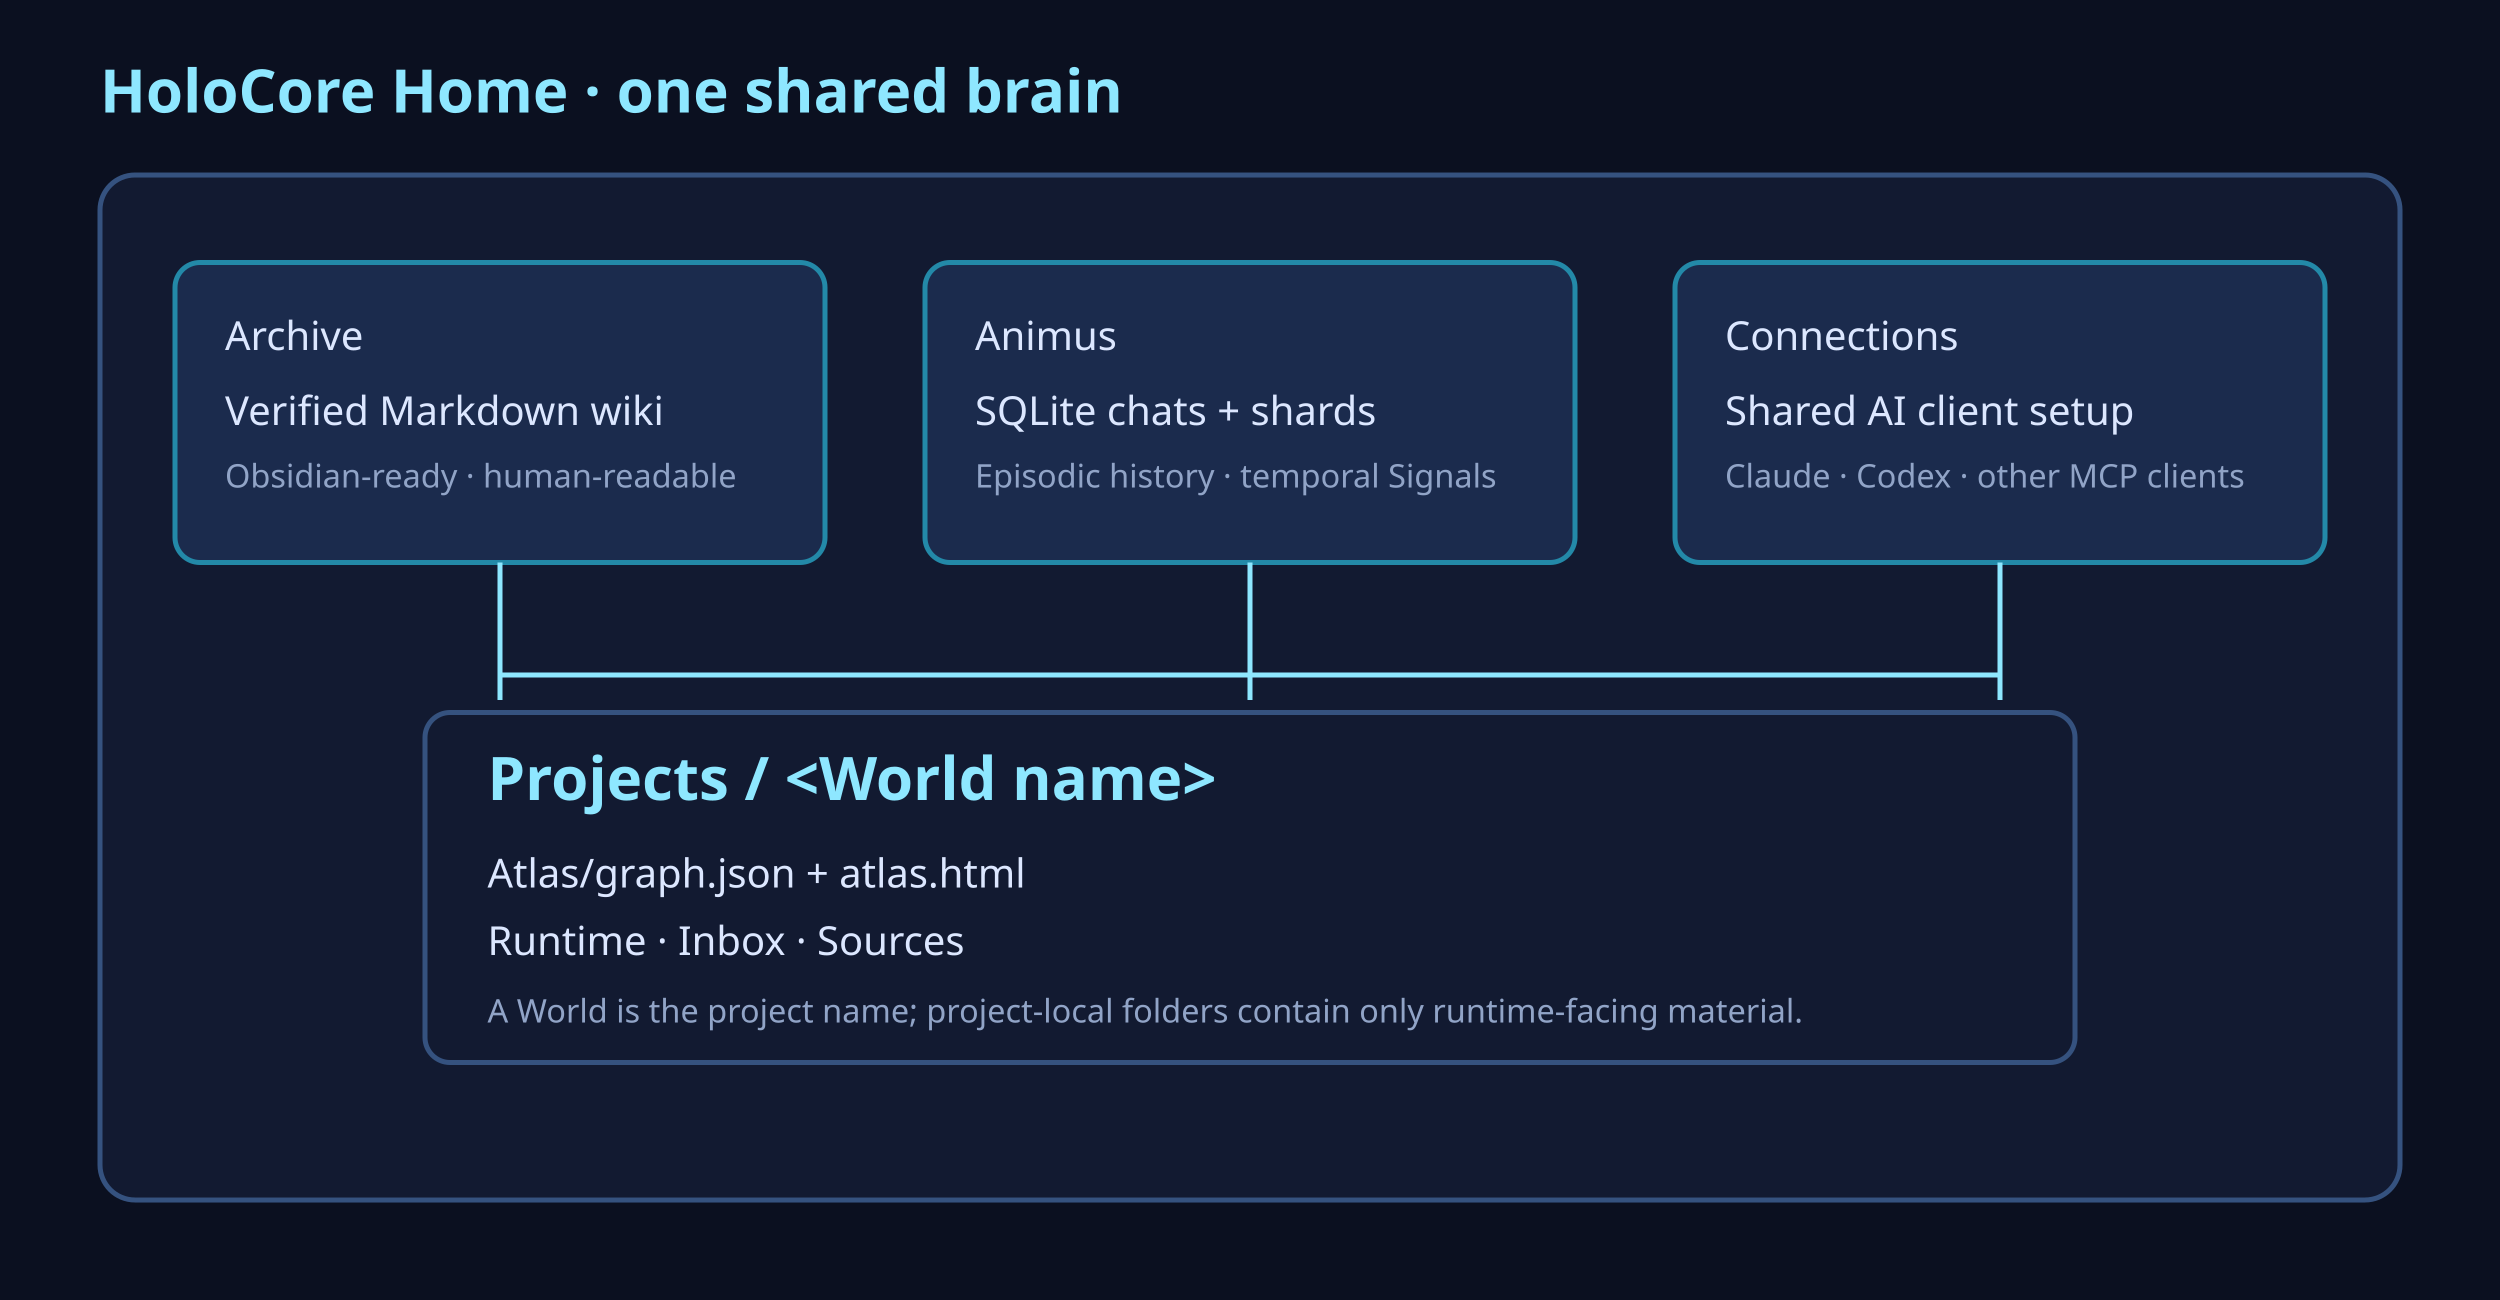
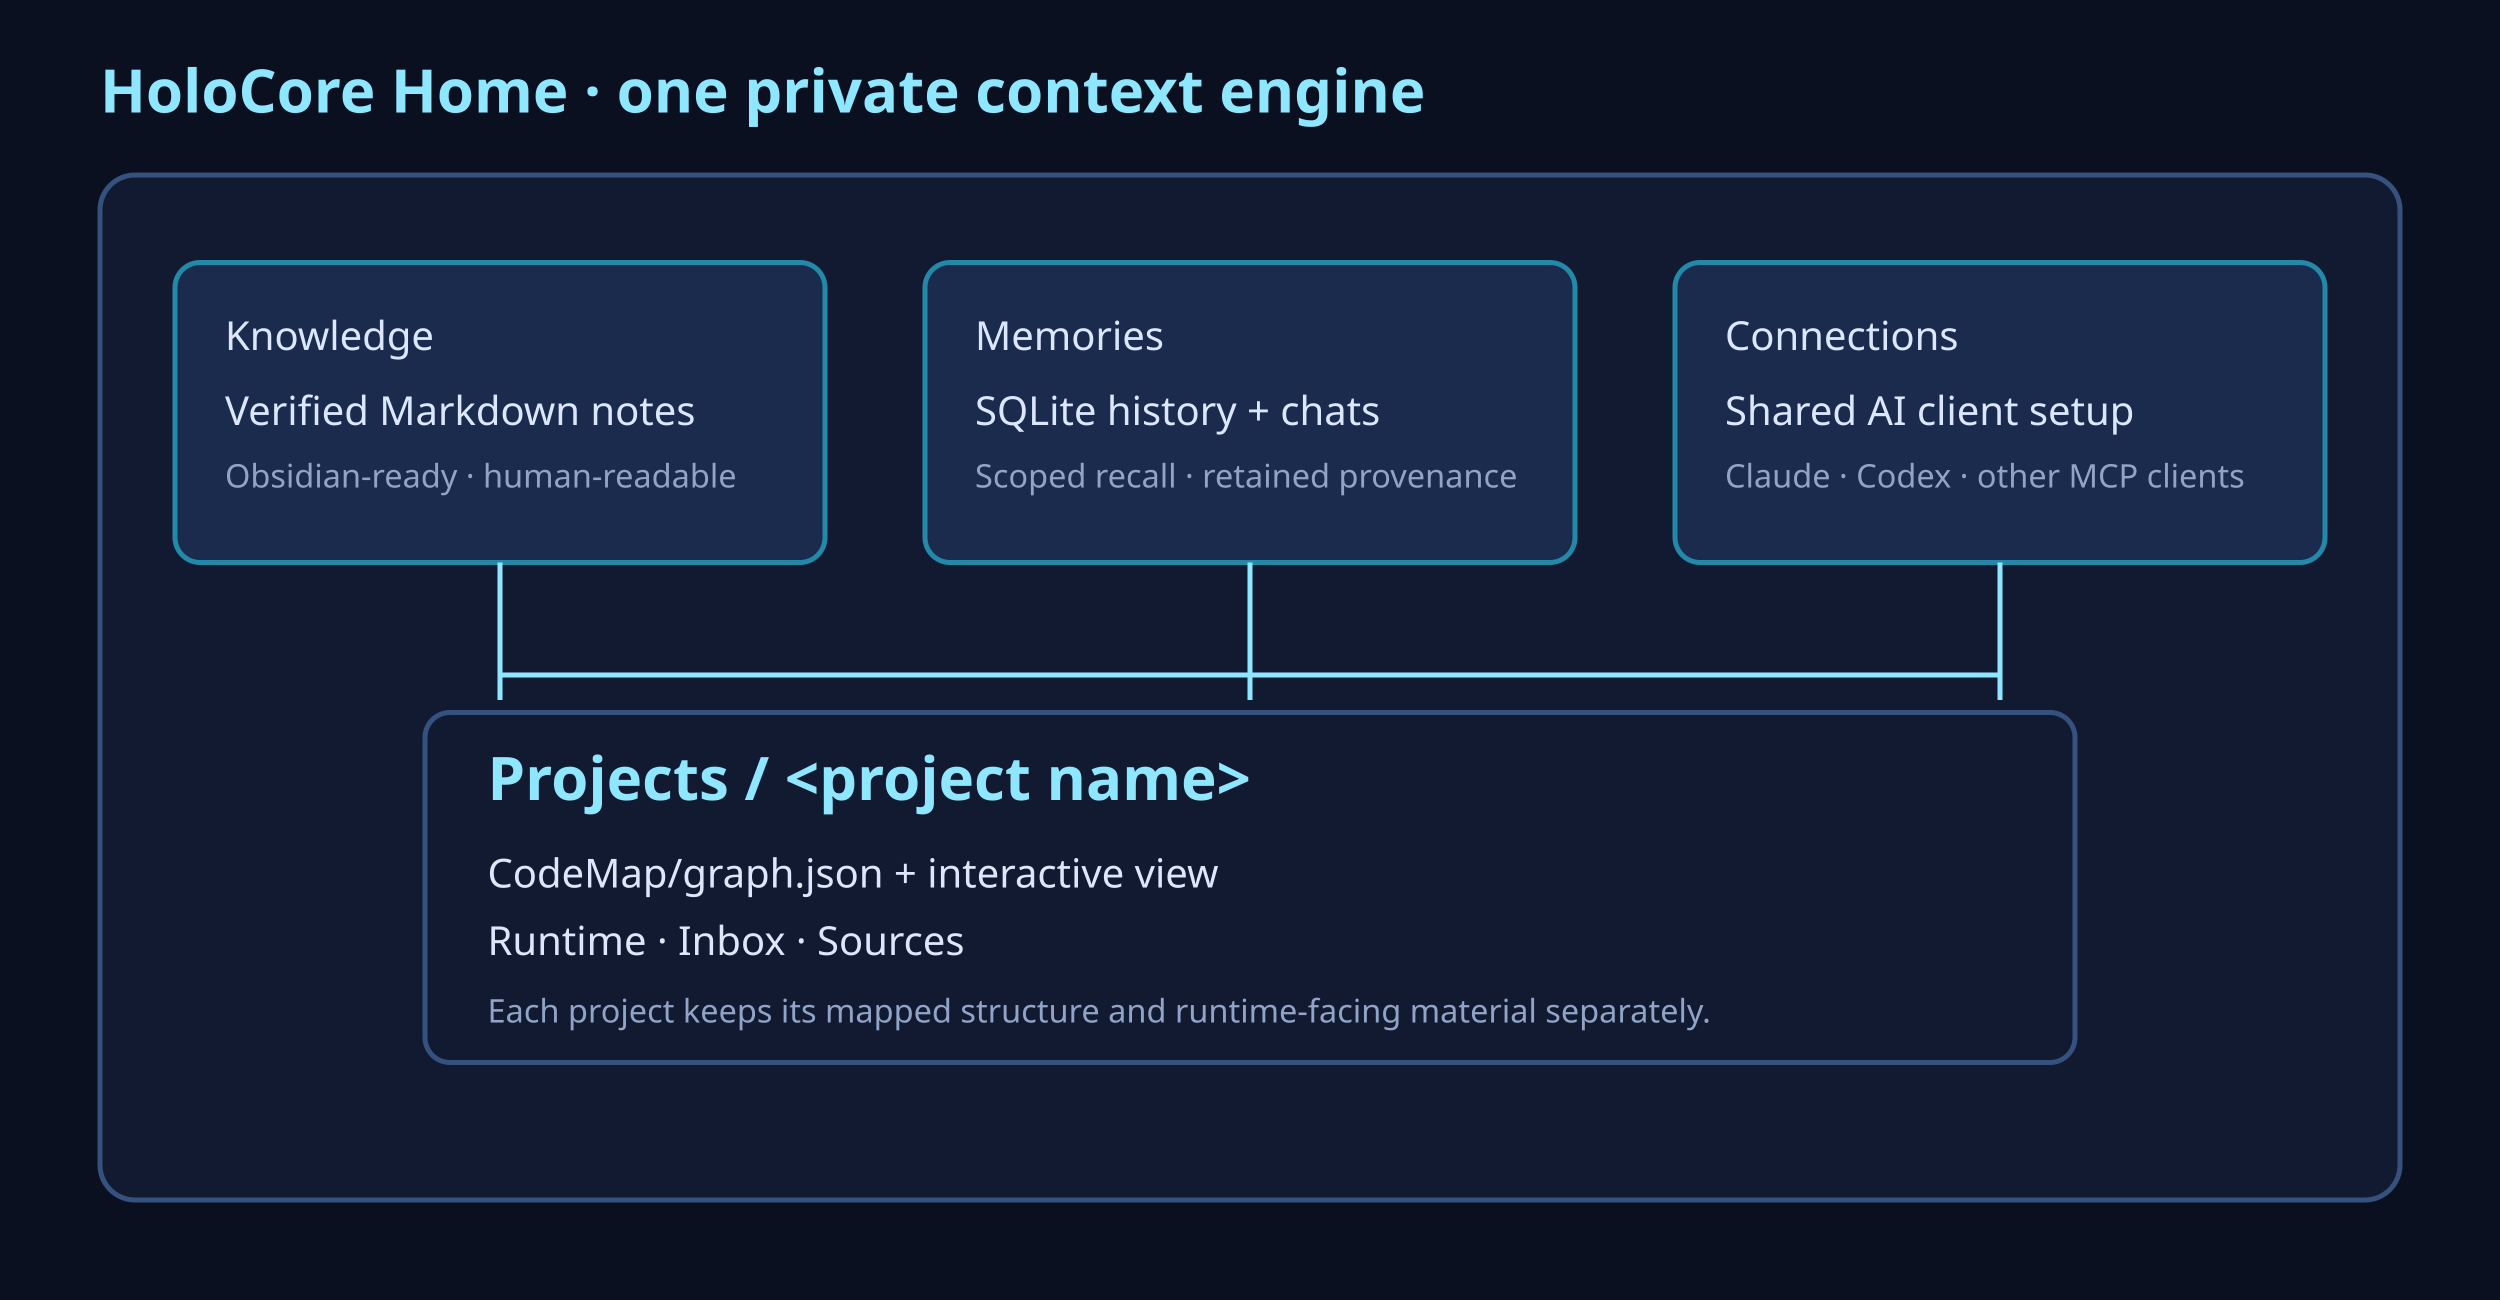
<svg xmlns="http://www.w3.org/2000/svg" width="1000" height="520" viewBox="0 0 1000 520">
  <rect width="1000" height="520" fill="#0b1020" />
  <style>text{font:16px system-ui;fill:#dce7ff}.title{font-size:24px;font-weight:700;fill:#8ee7ff}.box{fill:#121a31;stroke:#35527f;stroke-width:2}.accent{fill:#1b2b4d;stroke:#2389a8;stroke-width:2}.small{font-size:13px;fill:#91a4c7}</style>
-   <text x="40" y="45" class="title">HoloCore Home · one shared brain</text>
+   <text x="40" y="45" class="title">HoloCore Home · one private context engine</text>
  <rect x="40" y="70" width="920" height="410" rx="14" class="box" />
  <rect x="70" y="105" width="260" height="120" rx="10" class="accent" />
-   <text x="90" y="140">Archive</text>
-   <text x="90" y="170">Verified Markdown wiki</text>
+   <text x="90" y="140">Knowledge</text>
+   <text x="90" y="170">Verified Markdown notes</text>
  <text x="90" y="195" class="small">Obsidian-ready · human-readable</text>
  <rect x="370" y="105" width="260" height="120" rx="10" class="accent" />
-   <text x="390" y="140">Animus</text>
-   <text x="390" y="170">SQLite chats + shards</text>
-   <text x="390" y="195" class="small">Episodic history · temporal Signals</text>
+   <text x="390" y="140">Memories</text>
+   <text x="390" y="170">SQLite history + chats</text>
+   <text x="390" y="195" class="small">Scoped recall · retained provenance</text>
  <rect x="670" y="105" width="260" height="120" rx="10" class="accent" />
  <text x="690" y="140">Connections</text>
  <text x="690" y="170">Shared AI client setup</text>
  <text x="690" y="195" class="small">Claude · Codex · other MCP clients</text>
  <rect x="170" y="285" width="660" height="140" rx="10" class="box" />
-   <text x="195" y="320" class="title">Projects / &lt;World name&gt;</text>
-   <text x="195" y="355">Atlas/graph.json + atlas.html</text>
+   <text x="195" y="320" class="title">Projects / &lt;project name&gt;</text>
+   <text x="195" y="355">CodeMap/graph.json + interactive view</text>
  <text x="195" y="382">Runtime · Inbox · Sources</text>
-   <text x="195" y="409" class="small">A World is the project name; project-local folders contain only runtime-facing material.</text>
+   <text x="195" y="409" class="small">Each project keeps its mapped structure and runtime-facing material separately.</text>
  <path d="M200 225v55M500 225v55M800 225v55" stroke="#8ee7ff" stroke-width="2" />
  <path d="M200 270h600" stroke="#8ee7ff" stroke-width="2" />
</svg>
